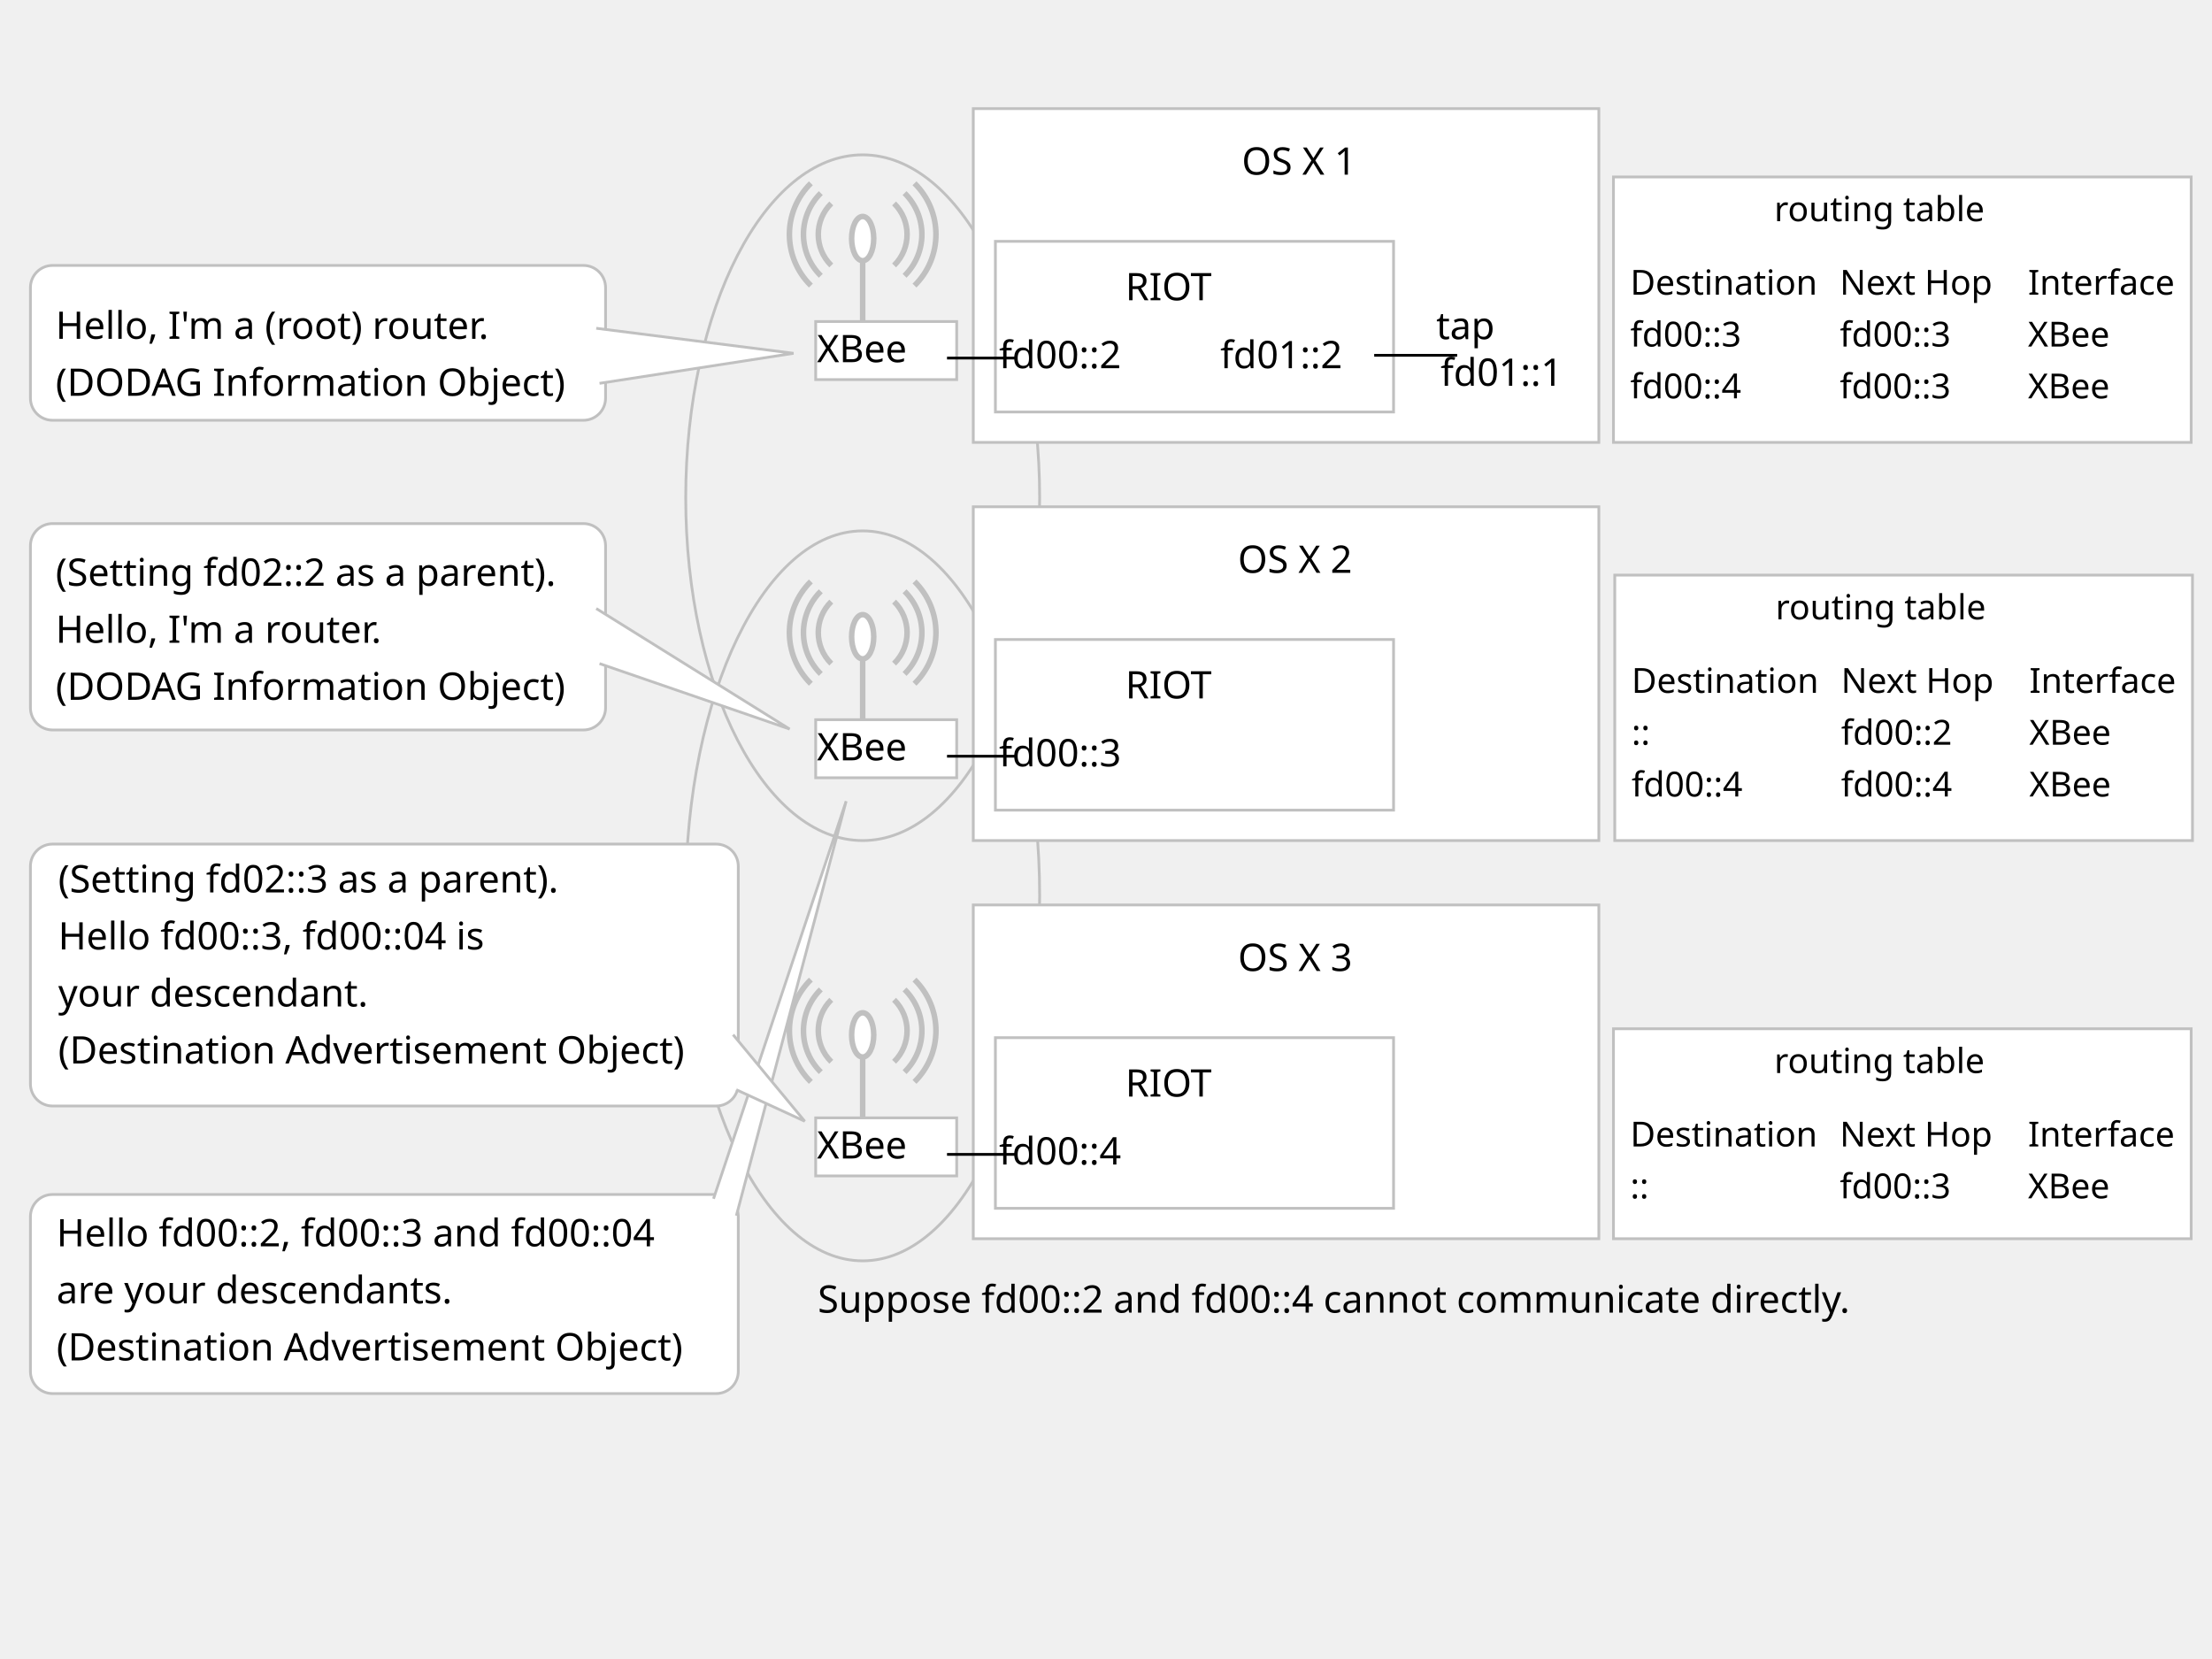
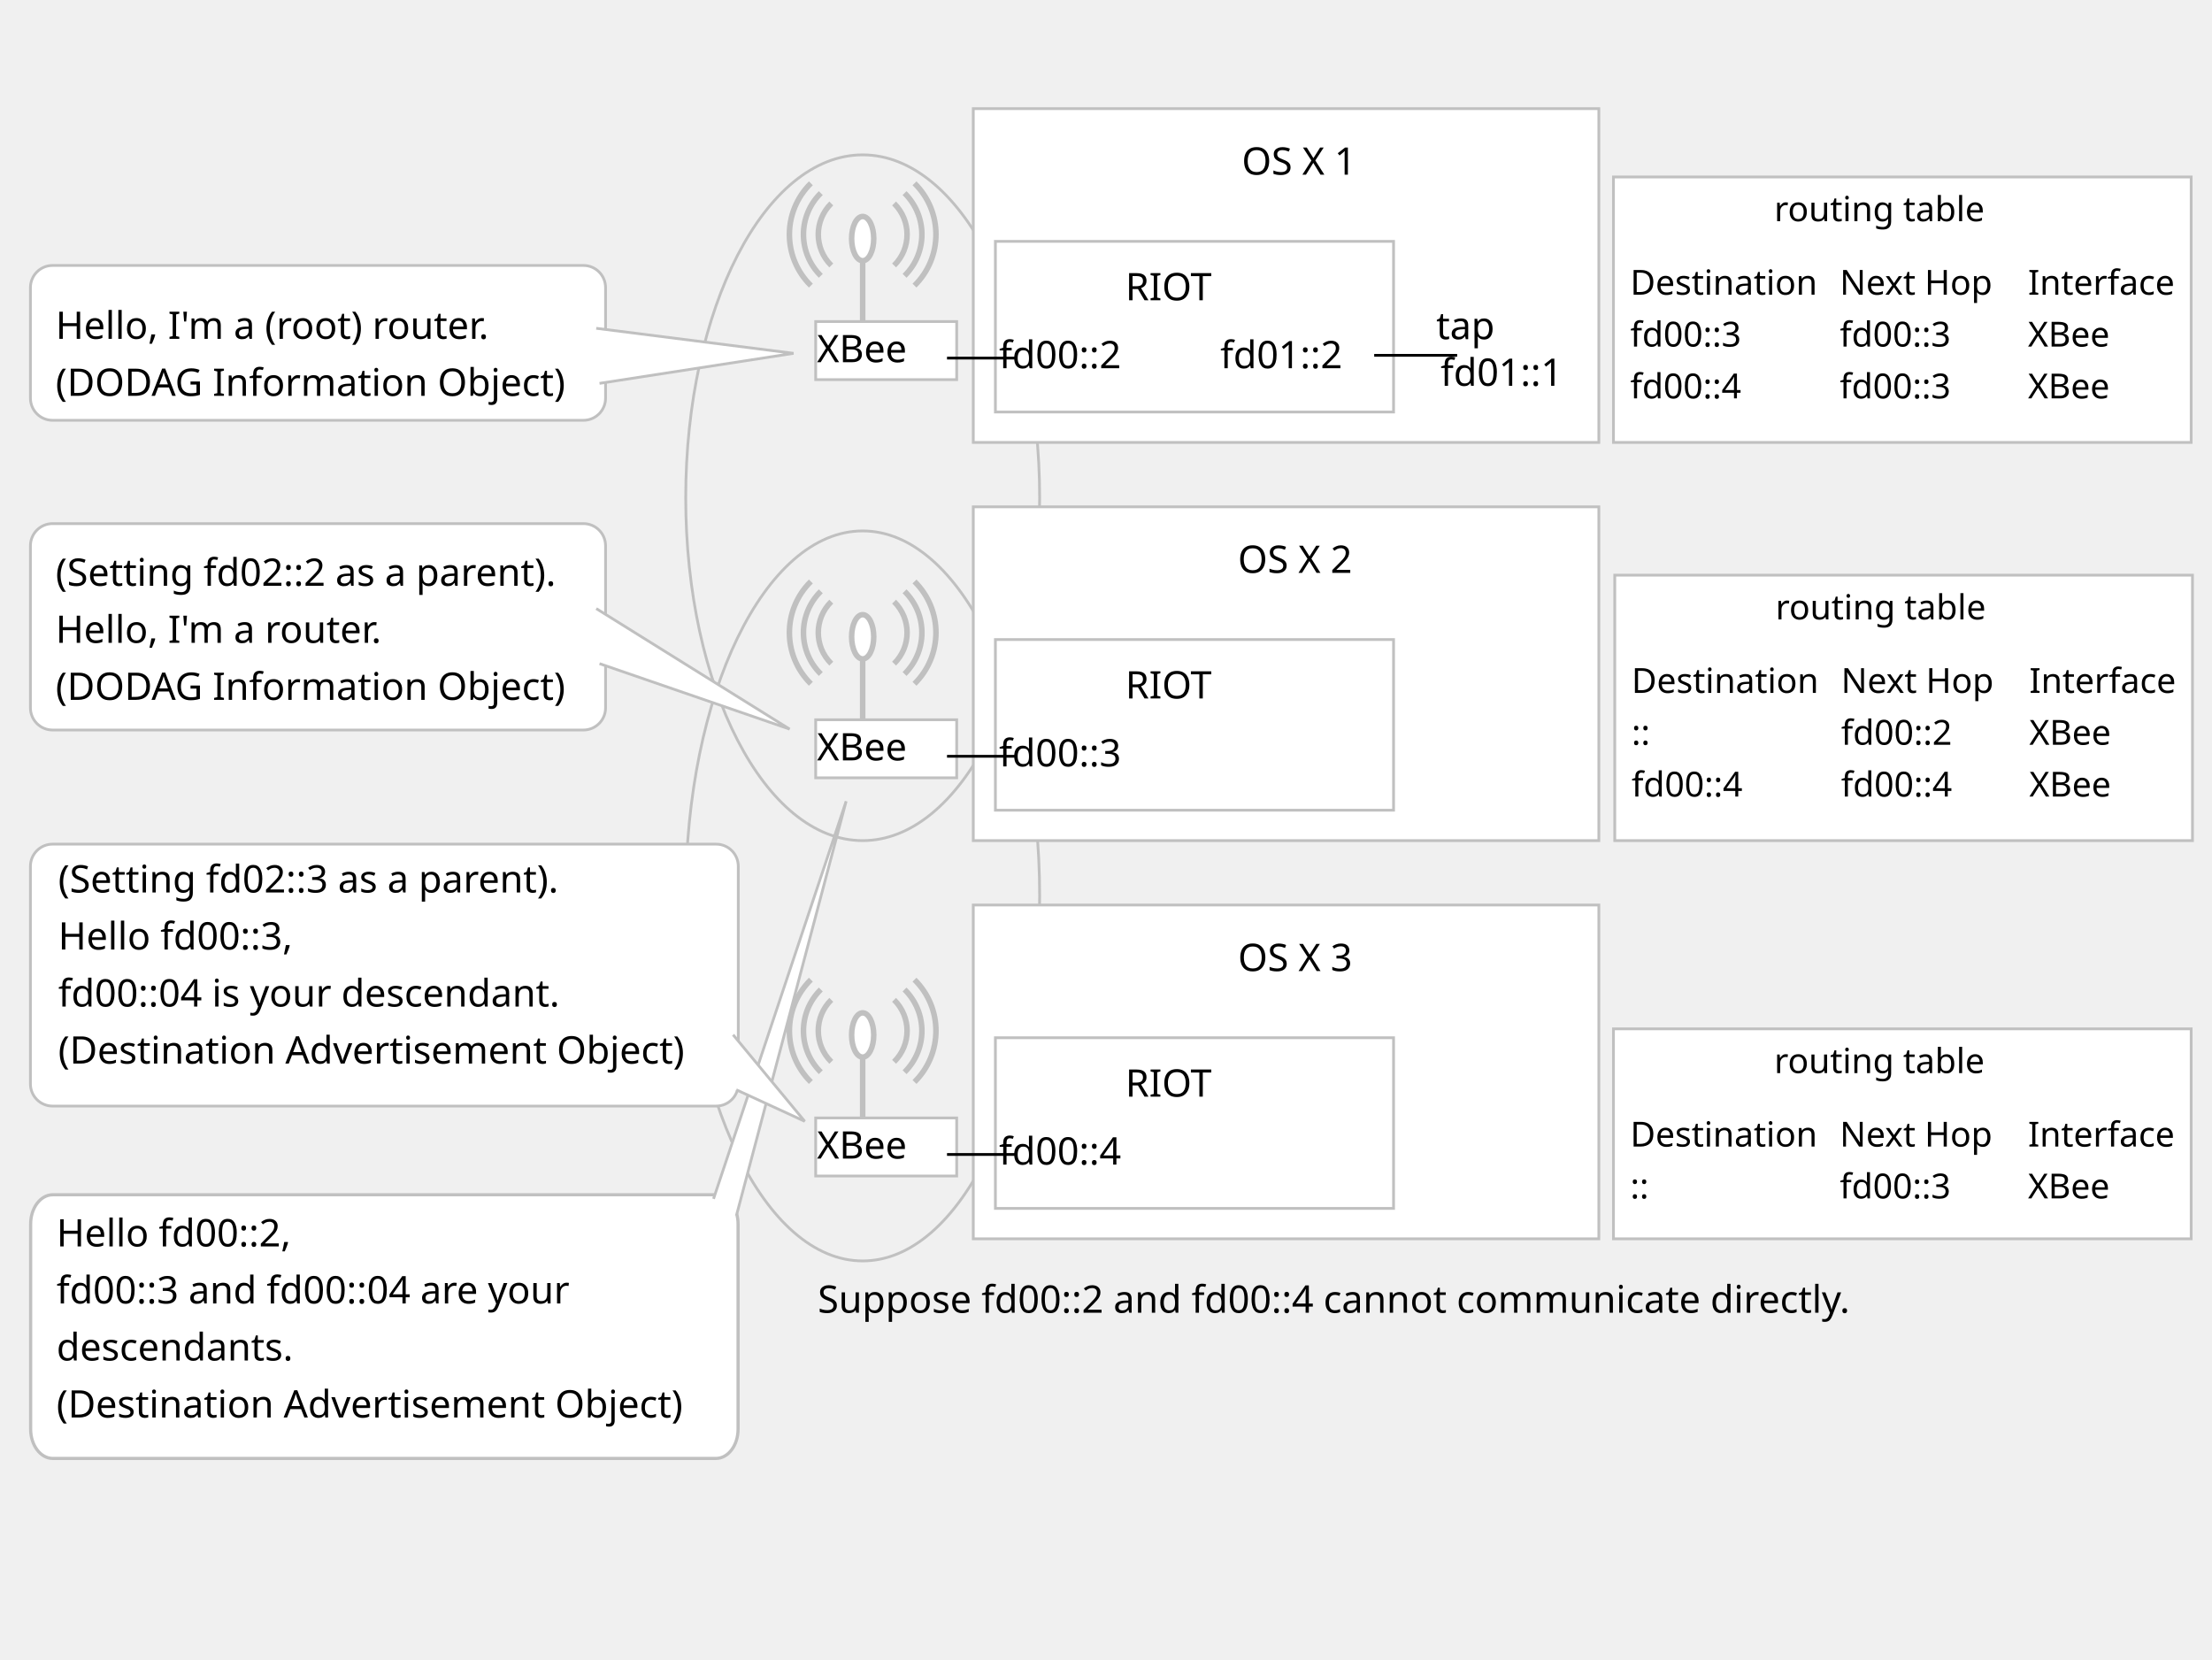
- <svg xmlns="http://www.w3.org/2000/svg" height="600" id="svg2" version="1.1" viewBox="0 0 800 600" width="800">
+ <svg xmlns="http://www.w3.org/2000/svg" height="640" id="svg2" version="1.1" viewBox="0 0 800 600" width="853.333">
  <defs id="defs4" />
  <g id="layer5" style="display:inline">
    <ellipse cx="312" cy="180" id="path4852" rx="64" ry="124" style="color:#000000;display:inline;overflow:visible;visibility:visible;opacity:1;fill:none;fill-opacity:1;fill-rule:nonzero;stroke:#c0c0c0;stroke-width:1;stroke-linecap:butt;stroke-linejoin:miter;stroke-miterlimit:4;stroke-dasharray:none;stroke-dashoffset:0;stroke-opacity:1;marker:none;enable-background:accumulate" />
    <ellipse cx="312" cy="324" id="ellipse4854" rx="64" ry="132" style="color:#000000;display:inline;overflow:visible;visibility:visible;opacity:1;fill:none;fill-opacity:1;fill-rule:nonzero;stroke:#c0c0c0;stroke-width:1;stroke-linecap:butt;stroke-linejoin:miter;stroke-miterlimit:4;stroke-dasharray:none;stroke-dashoffset:0;stroke-opacity:1;marker:none;enable-background:accumulate" />
-     <rect height="72" id="rect5088" rx="8" ry="8" style="color:#000000;display:inline;overflow:visible;visibility:visible;opacity:1;fill:#ffffff;fill-opacity:1;fill-rule:nonzero;stroke:#c0c0c0;stroke-width:1;stroke-linecap:butt;stroke-linejoin:miter;stroke-miterlimit:4;stroke-dasharray:none;stroke-dashoffset:0;stroke-opacity:1;marker:none;enable-background:accumulate" width="256" x="11.007" y="432" />
+     <rect height="95.35" id="rect5088" rx="7.995" ry="10.594" style="color:#000000;display:inline;overflow:visible;visibility:visible;opacity:1;fill:#ffffff;fill-opacity:1;fill-rule:nonzero;stroke:#c0c0c0;stroke-width:1.15;stroke-linecap:butt;stroke-linejoin:miter;stroke-miterlimit:4;stroke-dasharray:none;stroke-dashoffset:0;stroke-opacity:1;marker:none;enable-background:accumulate" width="255.85" x="11.083" y="432.075" />
    <rect height="94.724" id="rect5084" rx="8" ry="8" style="color:#000000;display:inline;overflow:visible;visibility:visible;opacity:1;fill:#ffffff;fill-opacity:1;fill-rule:nonzero;stroke:#c0c0c0;stroke-width:1;stroke-linecap:butt;stroke-linejoin:miter;stroke-miterlimit:4;stroke-dasharray:none;stroke-dashoffset:0;stroke-opacity:1;marker:none;enable-background:accumulate" width="256" x="11.007" y="305.276" />
    <rect height="74.639" id="rect5076" rx="8" ry="8" style="color:#000000;display:inline;overflow:visible;visibility:visible;opacity:1;fill:#ffffff;fill-opacity:1;fill-rule:nonzero;stroke:#c0c0c0;stroke-width:1;stroke-linecap:butt;stroke-linejoin:miter;stroke-miterlimit:4;stroke-dasharray:none;stroke-dashoffset:0;stroke-opacity:1;marker:none;enable-background:accumulate" width="208" x="11.007" y="189.361" />
    <path d="M 216.822,240 285.579,263.675 215.639,220.085" id="path5078" style="display:inline;fill:#ffffff;fill-opacity:1;fill-rule:evenodd;stroke:#c0c0c0;stroke-width:1px;stroke-linecap:butt;stroke-linejoin:miter;stroke-opacity:1" />
    <rect height="56" id="rect4397-8-8" rx="8" ry="8" style="color:#000000;display:inline;overflow:visible;visibility:visible;opacity:1;fill:#ffffff;fill-opacity:1;fill-rule:nonzero;stroke:#c0c0c0;stroke-width:1;stroke-linecap:butt;stroke-linejoin:miter;stroke-miterlimit:4;stroke-dasharray:none;stroke-dashoffset:0;stroke-opacity:1;marker:none;enable-background:accumulate" width="208" x="11.007" y="96" />
    <path d="M 216.822,138.639 286.993,127.778 215.639,118.724" id="path4409-3-5" style="display:inline;fill:#ffffff;fill-opacity:1;fill-rule:evenodd;stroke:#c0c0c0;stroke-width:1px;stroke-linecap:butt;stroke-linejoin:miter;stroke-opacity:1" />
    <rect height="120.713" id="rect4637-5" style="color:#000000;display:inline;overflow:visible;visibility:visible;opacity:1;fill:#ffffff;fill-opacity:1;fill-rule:nonzero;stroke:#c0c0c0;stroke-width:1;stroke-linecap:butt;stroke-linejoin:miter;stroke-miterlimit:4;stroke-dasharray:none;stroke-dashoffset:0;stroke-opacity:1;marker:none;enable-background:accumulate" width="226.243" x="352" y="39.287" />
    <rect height="28" id="rect4639-6" style="color:#000000;display:inline;overflow:visible;visibility:visible;opacity:1;fill:#c0c0c0;fill-opacity:1;fill-rule:nonzero;stroke:none;stroke-width:2;stroke-linecap:butt;stroke-linejoin:round;stroke-miterlimit:4;stroke-dasharray:none;stroke-dashoffset:0;stroke-opacity:1;marker:none;enable-background:accumulate" width="2" x="311" y="88.287" />
    <rect height="21" id="rect4641-2" style="color:#000000;display:inline;overflow:visible;visibility:visible;opacity:1;fill:#ffffff;fill-opacity:1;fill-rule:nonzero;stroke:#c0c0c0;stroke-width:1;stroke-linecap:butt;stroke-linejoin:miter;stroke-miterlimit:4;stroke-dasharray:none;stroke-dashoffset:0;stroke-opacity:1;marker:none;enable-background:accumulate" width="51" x="295" y="116.287" />
    <rect height="61.713" id="rect4643-1" style="color:#000000;display:inline;overflow:visible;visibility:visible;opacity:1;fill:#ffffff;fill-opacity:1;fill-rule:nonzero;stroke:#c0c0c0;stroke-width:1;stroke-linecap:butt;stroke-linejoin:miter;stroke-miterlimit:4;stroke-dasharray:none;stroke-dashoffset:0;stroke-opacity:1;marker:none;enable-background:accumulate" width="144" x="360" y="87.287" />
    <text id="text4645-4" xml:space="preserve" style="font-style:normal;font-variant:normal;font-weight:300;font-stretch:normal;font-size:13.75px;line-height:147%;font-family:'ヒラギノ角ゴ ProN';-inkscape-font-specification:'ヒラギノ角ゴ ProN, Light';text-align:center;letter-spacing:0px;word-spacing:0px;writing-mode:lr-tb;text-anchor:middle;display:inline;fill:#000000;fill-opacity:1;stroke:none;stroke-width:1px;stroke-linecap:butt;stroke-linejoin:miter;stroke-opacity:1" x="478.723" y="63.163">
      <tspan id="tspan4647-4" x="478.723" y="63.163">OS X 1</tspan>
    </text>
    <text id="text4649-9" xml:space="preserve" style="font-style:normal;font-variant:normal;font-weight:300;font-stretch:normal;font-size:13.75px;line-height:147%;font-family:'ヒラギノ角ゴ ProN';-inkscape-font-specification:'ヒラギノ角ゴ ProN, Light';text-align:center;letter-spacing:0px;word-spacing:0px;writing-mode:lr-tb;text-anchor:middle;display:inline;fill:#000000;fill-opacity:1;stroke:none;stroke-width:1px;stroke-linecap:butt;stroke-linejoin:miter;stroke-opacity:1" x="538.94" y="122.656">
      <tspan id="tspan4651-5" x="538.94" y="122.656">tap</tspan>
    </text>
    <text id="text4653-6" xml:space="preserve" style="font-style:normal;font-variant:normal;font-weight:300;font-stretch:normal;font-size:13.75px;line-height:147%;font-family:'ヒラギノ角ゴ ProN';-inkscape-font-specification:'ヒラギノ角ゴ ProN, Light';text-align:center;letter-spacing:0px;word-spacing:0px;writing-mode:lr-tb;text-anchor:middle;display:inline;fill:#000000;fill-opacity:1;stroke:none;stroke-width:1px;stroke-linecap:butt;stroke-linejoin:miter;stroke-opacity:1" x="320.664" y="130.978">
      <tspan id="tspan4655-4" x="320.664" y="130.978">XBee</tspan>
    </text>
    <text id="text4657-2" xml:space="preserve" style="font-style:normal;font-variant:normal;font-weight:300;font-stretch:normal;font-size:13.75px;line-height:147%;font-family:'ヒラギノ角ゴ ProN';-inkscape-font-specification:'ヒラギノ角ゴ ProN, Light';text-align:center;letter-spacing:0px;word-spacing:0px;writing-mode:lr-tb;text-anchor:middle;display:inline;fill:#000000;fill-opacity:1;stroke:none;stroke-width:1px;stroke-linecap:butt;stroke-linejoin:miter;stroke-opacity:1" x="431.556" y="108.594">
      <tspan id="tspan4659-4" x="431.556" y="108.594">RIOT</tspan>
    </text>
    <ellipse cx="312" cy="86.287" id="ellipse4661-4" rx="4" ry="8" style="color:#000000;display:inline;overflow:visible;visibility:visible;opacity:1;fill:#ffffff;fill-opacity:1;fill-rule:nonzero;stroke:#c0c0c0;stroke-width:2;stroke-linecap:butt;stroke-linejoin:round;stroke-miterlimit:4;stroke-dasharray:none;stroke-dashoffset:0;stroke-opacity:1;marker:none;enable-background:accumulate" />
    <g id="g4663-5" style="display:inline;stroke:#c0c0c0;stroke-opacity:1" transform="matrix(0.3346131,0,0,0.3303571,817.9351,-73.48986)">
      <path d="m -1478.059,445.166 c 18.745,18.745 18.745,49.137 0,67.882 m -67.882,0 c -18.745,-18.745 -18.745,-49.137 0,-67.882" id="path4665-4" style="color:#000000;display:inline;overflow:visible;visibility:visible;opacity:1;fill:none;fill-opacity:1;fill-rule:nonzero;stroke:#c0c0c0;stroke-width:6.015;stroke-linecap:butt;stroke-linejoin:round;stroke-miterlimit:4;stroke-dasharray:none;stroke-dashoffset:0;stroke-opacity:1;marker:none;enable-background:accumulate" />
      <path d="m -1466.745,433.853 c 24.994,24.994 24.994,65.516 0,90.51 m -90.51,0 c -24.994,-24.994 -24.994,-65.516 0,-90.51" id="path4667-6" style="color:#000000;display:inline;overflow:visible;visibility:visible;opacity:1;fill:none;fill-opacity:1;fill-rule:nonzero;stroke:#c0c0c0;stroke-width:6.015;stroke-linecap:butt;stroke-linejoin:round;stroke-miterlimit:4;stroke-dasharray:none;stroke-dashoffset:0;stroke-opacity:1;marker:none;enable-background:accumulate" />
      <path d="m -1456,423.107 c 30.928,30.928 30.928,81.072 0,112 m -112,0 c -30.928,-30.928 -30.928,-81.072 0,-112" id="path4669-5" style="color:#000000;display:inline;overflow:visible;visibility:visible;opacity:1;fill:none;fill-opacity:1;fill-rule:nonzero;stroke:#c0c0c0;stroke-width:6.015;stroke-linecap:butt;stroke-linejoin:round;stroke-miterlimit:4;stroke-dasharray:none;stroke-dashoffset:0;stroke-opacity:1;marker:none;enable-background:accumulate" />
    </g>
    <rect height="1" id="rect4671-4" style="color:#000000;display:inline;overflow:visible;visibility:visible;opacity:1;fill:#000000;fill-opacity:1;fill-rule:nonzero;stroke:none;stroke-width:1;stroke-linecap:butt;stroke-linejoin:round;stroke-miterlimit:4;stroke-dasharray:none;stroke-dashoffset:0;stroke-opacity:1;marker:none;enable-background:accumulate" width="25" x="342.5" y="129" />
    <rect height="1" id="rect4673-0" style="color:#000000;display:inline;overflow:visible;visibility:visible;opacity:1;fill:#000000;fill-opacity:1;fill-rule:nonzero;stroke:none;stroke-width:1;stroke-linecap:butt;stroke-linejoin:round;stroke-miterlimit:4;stroke-dasharray:none;stroke-dashoffset:0;stroke-opacity:1;marker:none;enable-background:accumulate" width="30" x="497" y="128" />
    <text id="text4675-2" xml:space="preserve" style="font-style:normal;font-variant:normal;font-weight:300;font-stretch:normal;font-size:13.75px;line-height:147%;font-family:'ヒラギノ角ゴ ProN';-inkscape-font-specification:'ヒラギノ角ゴ ProN, Light';text-align:center;letter-spacing:0px;word-spacing:0px;writing-mode:lr-tb;text-anchor:middle;display:inline;fill:#000000;fill-opacity:1;stroke:none;stroke-width:1px;stroke-linecap:butt;stroke-linejoin:miter;stroke-opacity:1" x="392.339" y="133.163">
      <tspan id="tspan4677-8" x="392.339" y="133.163">fd00::2</tspan>
    </text>
    <text id="text4679-1" xml:space="preserve" style="font-style:normal;font-variant:normal;font-weight:300;font-stretch:normal;font-size:13.75px;line-height:147%;font-family:'ヒラギノ角ゴ ProN';-inkscape-font-specification:'ヒラギノ角ゴ ProN, Light';text-align:center;letter-spacing:0px;word-spacing:0px;writing-mode:lr-tb;text-anchor:middle;display:inline;fill:#000000;fill-opacity:1;stroke:none;stroke-width:1px;stroke-linecap:butt;stroke-linejoin:miter;stroke-opacity:1" x="472.339" y="133.163">
      <tspan id="tspan4681-4" x="472.339" y="133.163">fd01::2</tspan>
    </text>
    <text id="text4683-7" xml:space="preserve" style="font-style:normal;font-variant:normal;font-weight:300;font-stretch:normal;font-size:13.75px;line-height:147%;font-family:'ヒラギノ角ゴ ProN';-inkscape-font-specification:'ヒラギノ角ゴ ProN, Light';text-align:center;letter-spacing:0px;word-spacing:0px;writing-mode:lr-tb;text-anchor:middle;display:inline;fill:#000000;fill-opacity:1;stroke:none;stroke-width:1px;stroke-linecap:butt;stroke-linejoin:miter;stroke-opacity:1" x="552.005" y="139.521">
      <tspan id="tspan4685-0" x="552.005" y="139.521">fd01::1</tspan>
    </text>
    <rect height="120.713" id="rect4740" style="color:#000000;display:inline;overflow:visible;visibility:visible;opacity:1;fill:#ffffff;fill-opacity:1;fill-rule:nonzero;stroke:#c0c0c0;stroke-width:1;stroke-linecap:butt;stroke-linejoin:miter;stroke-miterlimit:4;stroke-dasharray:none;stroke-dashoffset:0;stroke-opacity:1;marker:none;enable-background:accumulate" width="226.243" x="352" y="183.287" />
    <rect height="28" id="rect4742" style="color:#000000;display:inline;overflow:visible;visibility:visible;opacity:1;fill:#c0c0c0;fill-opacity:1;fill-rule:nonzero;stroke:none;stroke-width:2;stroke-linecap:butt;stroke-linejoin:round;stroke-miterlimit:4;stroke-dasharray:none;stroke-dashoffset:0;stroke-opacity:1;marker:none;enable-background:accumulate" width="2" x="311" y="232.287" />
    <rect height="21" id="rect4744" style="color:#000000;display:inline;overflow:visible;visibility:visible;opacity:1;fill:#ffffff;fill-opacity:1;fill-rule:nonzero;stroke:#c0c0c0;stroke-width:1;stroke-linecap:butt;stroke-linejoin:miter;stroke-miterlimit:4;stroke-dasharray:none;stroke-dashoffset:0;stroke-opacity:1;marker:none;enable-background:accumulate" width="51" x="295" y="260.287" />
    <rect height="61.713" id="rect4746" style="color:#000000;display:inline;overflow:visible;visibility:visible;opacity:1;fill:#ffffff;fill-opacity:1;fill-rule:nonzero;stroke:#c0c0c0;stroke-width:1;stroke-linecap:butt;stroke-linejoin:miter;stroke-miterlimit:4;stroke-dasharray:none;stroke-dashoffset:0;stroke-opacity:1;marker:none;enable-background:accumulate" width="144" x="360" y="231.287" />
    <text id="text4748" xml:space="preserve" style="font-style:normal;font-variant:normal;font-weight:300;font-stretch:normal;font-size:13.75px;line-height:147%;font-family:'ヒラギノ角ゴ ProN';-inkscape-font-specification:'ヒラギノ角ゴ ProN, Light';text-align:center;letter-spacing:0px;word-spacing:0px;writing-mode:lr-tb;text-anchor:middle;display:inline;fill:#000000;fill-opacity:1;stroke:none;stroke-width:1px;stroke-linecap:butt;stroke-linejoin:miter;stroke-opacity:1" x="477.307" y="207.163">
      <tspan id="tspan4750" x="477.307" y="207.163">OS X 2</tspan>
    </text>
    <text id="text4756" xml:space="preserve" style="font-style:normal;font-variant:normal;font-weight:300;font-stretch:normal;font-size:13.75px;line-height:147%;font-family:'ヒラギノ角ゴ ProN';-inkscape-font-specification:'ヒラギノ角ゴ ProN, Light';text-align:center;letter-spacing:0px;word-spacing:0px;writing-mode:lr-tb;text-anchor:middle;display:inline;fill:#000000;fill-opacity:1;stroke:none;stroke-width:1px;stroke-linecap:butt;stroke-linejoin:miter;stroke-opacity:1" x="320.664" y="274.978">
      <tspan id="tspan4758" x="320.664" y="274.978">XBee</tspan>
    </text>
    <text id="text4760" xml:space="preserve" style="font-style:normal;font-variant:normal;font-weight:300;font-stretch:normal;font-size:13.75px;line-height:147%;font-family:'ヒラギノ角ゴ ProN';-inkscape-font-specification:'ヒラギノ角ゴ ProN, Light';text-align:center;letter-spacing:0px;word-spacing:0px;writing-mode:lr-tb;text-anchor:middle;display:inline;fill:#000000;fill-opacity:1;stroke:none;stroke-width:1px;stroke-linecap:butt;stroke-linejoin:miter;stroke-opacity:1" x="431.556" y="252.594">
      <tspan id="tspan4762" x="431.556" y="252.594">RIOT</tspan>
    </text>
    <ellipse cx="312" cy="230.287" id="ellipse4764" rx="4" ry="8" style="color:#000000;display:inline;overflow:visible;visibility:visible;opacity:1;fill:#ffffff;fill-opacity:1;fill-rule:nonzero;stroke:#c0c0c0;stroke-width:2;stroke-linecap:butt;stroke-linejoin:round;stroke-miterlimit:4;stroke-dasharray:none;stroke-dashoffset:0;stroke-opacity:1;marker:none;enable-background:accumulate" />
    <g id="g4766" style="display:inline;stroke:#c0c0c0;stroke-opacity:1" transform="matrix(0.3346131,0,0,0.3303571,817.9351,70.51014)">
      <path d="m -1478.059,445.166 c 18.745,18.745 18.745,49.137 0,67.882 m -67.882,0 c -18.745,-18.745 -18.745,-49.137 0,-67.882" id="path4768" style="color:#000000;display:inline;overflow:visible;visibility:visible;opacity:1;fill:none;fill-opacity:1;fill-rule:nonzero;stroke:#c0c0c0;stroke-width:6.015;stroke-linecap:butt;stroke-linejoin:round;stroke-miterlimit:4;stroke-dasharray:none;stroke-dashoffset:0;stroke-opacity:1;marker:none;enable-background:accumulate" />
      <path d="m -1466.745,433.853 c 24.994,24.994 24.994,65.516 0,90.51 m -90.51,0 c -24.994,-24.994 -24.994,-65.516 0,-90.51" id="path4770" style="color:#000000;display:inline;overflow:visible;visibility:visible;opacity:1;fill:none;fill-opacity:1;fill-rule:nonzero;stroke:#c0c0c0;stroke-width:6.015;stroke-linecap:butt;stroke-linejoin:round;stroke-miterlimit:4;stroke-dasharray:none;stroke-dashoffset:0;stroke-opacity:1;marker:none;enable-background:accumulate" />
      <path d="m -1456,423.107 c 30.928,30.928 30.928,81.072 0,112 m -112,0 c -30.928,-30.928 -30.928,-81.072 0,-112" id="path4772" style="color:#000000;display:inline;overflow:visible;visibility:visible;opacity:1;fill:none;fill-opacity:1;fill-rule:nonzero;stroke:#c0c0c0;stroke-width:6.015;stroke-linecap:butt;stroke-linejoin:round;stroke-miterlimit:4;stroke-dasharray:none;stroke-dashoffset:0;stroke-opacity:1;marker:none;enable-background:accumulate" />
    </g>
    <rect height="1" id="rect4774" style="color:#000000;display:inline;overflow:visible;visibility:visible;opacity:1;fill:#000000;fill-opacity:1;fill-rule:nonzero;stroke:none;stroke-width:1;stroke-linecap:butt;stroke-linejoin:round;stroke-miterlimit:4;stroke-dasharray:none;stroke-dashoffset:0;stroke-opacity:1;marker:none;enable-background:accumulate" width="25" x="342.5" y="273" />
    <text id="text4778" xml:space="preserve" style="font-style:normal;font-variant:normal;font-weight:300;font-stretch:normal;font-size:13.75px;line-height:147%;font-family:'ヒラギノ角ゴ ProN';-inkscape-font-specification:'ヒラギノ角ゴ ProN, Light';text-align:center;letter-spacing:0px;word-spacing:0px;writing-mode:lr-tb;text-anchor:middle;display:inline;fill:#000000;fill-opacity:1;stroke:none;stroke-width:1px;stroke-linecap:butt;stroke-linejoin:miter;stroke-opacity:1" x="392.339" y="277.163">
      <tspan id="tspan4780" x="392.339" y="277.163">fd00::3</tspan>
    </text>
    <rect height="120.713" id="rect4796" style="color:#000000;display:inline;overflow:visible;visibility:visible;opacity:1;fill:#ffffff;fill-opacity:1;fill-rule:nonzero;stroke:#c0c0c0;stroke-width:1;stroke-linecap:butt;stroke-linejoin:miter;stroke-miterlimit:4;stroke-dasharray:none;stroke-dashoffset:0;stroke-opacity:1;marker:none;enable-background:accumulate" width="226.243" x="352" y="327.287" />
    <rect height="28" id="rect4798" style="color:#000000;display:inline;overflow:visible;visibility:visible;opacity:1;fill:#c0c0c0;fill-opacity:1;fill-rule:nonzero;stroke:none;stroke-width:2;stroke-linecap:butt;stroke-linejoin:round;stroke-miterlimit:4;stroke-dasharray:none;stroke-dashoffset:0;stroke-opacity:1;marker:none;enable-background:accumulate" width="2" x="311" y="376.287" />
    <rect height="21" id="rect4800" style="color:#000000;display:inline;overflow:visible;visibility:visible;opacity:1;fill:#ffffff;fill-opacity:1;fill-rule:nonzero;stroke:#c0c0c0;stroke-width:1;stroke-linecap:butt;stroke-linejoin:miter;stroke-miterlimit:4;stroke-dasharray:none;stroke-dashoffset:0;stroke-opacity:1;marker:none;enable-background:accumulate" width="51" x="295" y="404.287" />
    <rect height="61.713" id="rect4802" style="color:#000000;display:inline;overflow:visible;visibility:visible;opacity:1;fill:#ffffff;fill-opacity:1;fill-rule:nonzero;stroke:#c0c0c0;stroke-width:1;stroke-linecap:butt;stroke-linejoin:miter;stroke-miterlimit:4;stroke-dasharray:none;stroke-dashoffset:0;stroke-opacity:1;marker:none;enable-background:accumulate" width="144" x="360" y="375.287" />
    <text id="text4804" xml:space="preserve" style="font-style:normal;font-variant:normal;font-weight:300;font-stretch:normal;font-size:13.75px;line-height:147%;font-family:'ヒラギノ角ゴ ProN';-inkscape-font-specification:'ヒラギノ角ゴ ProN, Light';text-align:center;letter-spacing:0px;word-spacing:0px;writing-mode:lr-tb;text-anchor:middle;display:inline;fill:#000000;fill-opacity:1;stroke:none;stroke-width:1px;stroke-linecap:butt;stroke-linejoin:miter;stroke-opacity:1" x="477.341" y="351.163">
      <tspan id="tspan4806" x="477.341" y="351.163">OS X 3</tspan>
    </text>
    <text id="text4812" xml:space="preserve" style="font-style:normal;font-variant:normal;font-weight:300;font-stretch:normal;font-size:13.75px;line-height:147%;font-family:'ヒラギノ角ゴ ProN';-inkscape-font-specification:'ヒラギノ角ゴ ProN, Light';text-align:center;letter-spacing:0px;word-spacing:0px;writing-mode:lr-tb;text-anchor:middle;display:inline;fill:#000000;fill-opacity:1;stroke:none;stroke-width:1px;stroke-linecap:butt;stroke-linejoin:miter;stroke-opacity:1" x="320.664" y="418.978">
      <tspan id="tspan4814" x="320.664" y="418.978">XBee</tspan>
    </text>
    <text id="text4816" xml:space="preserve" style="font-style:normal;font-variant:normal;font-weight:300;font-stretch:normal;font-size:13.75px;line-height:147%;font-family:'ヒラギノ角ゴ ProN';-inkscape-font-specification:'ヒラギノ角ゴ ProN, Light';text-align:center;letter-spacing:0px;word-spacing:0px;writing-mode:lr-tb;text-anchor:middle;display:inline;fill:#000000;fill-opacity:1;stroke:none;stroke-width:1px;stroke-linecap:butt;stroke-linejoin:miter;stroke-opacity:1" x="431.556" y="396.594">
      <tspan id="tspan4818" x="431.556" y="396.594">RIOT</tspan>
    </text>
    <ellipse cx="312" cy="374.287" id="ellipse4820" rx="4" ry="8" style="color:#000000;display:inline;overflow:visible;visibility:visible;opacity:1;fill:#ffffff;fill-opacity:1;fill-rule:nonzero;stroke:#c0c0c0;stroke-width:2;stroke-linecap:butt;stroke-linejoin:round;stroke-miterlimit:4;stroke-dasharray:none;stroke-dashoffset:0;stroke-opacity:1;marker:none;enable-background:accumulate" />
    <g id="g4822" style="display:inline;stroke:#c0c0c0;stroke-opacity:1" transform="matrix(0.3346131,0,0,0.3303571,817.9351,214.5101)">
      <path d="m -1478.059,445.166 c 18.745,18.745 18.745,49.137 0,67.882 m -67.882,0 c -18.745,-18.745 -18.745,-49.137 0,-67.882" id="path4824" style="color:#000000;display:inline;overflow:visible;visibility:visible;opacity:1;fill:none;fill-opacity:1;fill-rule:nonzero;stroke:#c0c0c0;stroke-width:6.015;stroke-linecap:butt;stroke-linejoin:round;stroke-miterlimit:4;stroke-dasharray:none;stroke-dashoffset:0;stroke-opacity:1;marker:none;enable-background:accumulate" />
      <path d="m -1466.745,433.853 c 24.994,24.994 24.994,65.516 0,90.51 m -90.51,0 c -24.994,-24.994 -24.994,-65.516 0,-90.51" id="path4826" style="color:#000000;display:inline;overflow:visible;visibility:visible;opacity:1;fill:none;fill-opacity:1;fill-rule:nonzero;stroke:#c0c0c0;stroke-width:6.015;stroke-linecap:butt;stroke-linejoin:round;stroke-miterlimit:4;stroke-dasharray:none;stroke-dashoffset:0;stroke-opacity:1;marker:none;enable-background:accumulate" />
      <path d="m -1456,423.107 c 30.928,30.928 30.928,81.072 0,112 m -112,0 c -30.928,-30.928 -30.928,-81.072 0,-112" id="path4828" style="color:#000000;display:inline;overflow:visible;visibility:visible;opacity:1;fill:none;fill-opacity:1;fill-rule:nonzero;stroke:#c0c0c0;stroke-width:6.015;stroke-linecap:butt;stroke-linejoin:round;stroke-miterlimit:4;stroke-dasharray:none;stroke-dashoffset:0;stroke-opacity:1;marker:none;enable-background:accumulate" />
    </g>
    <path d="M 266.312,439.672 306.016,289.755 258.058,433.545" id="path5090" style="display:inline;fill:#ffffff;fill-opacity:1;fill-rule:evenodd;stroke:#c0c0c0;stroke-width:1px;stroke-linecap:butt;stroke-linejoin:miter;stroke-opacity:1" />
    <rect height="1" id="rect4830" style="color:#000000;display:inline;overflow:visible;visibility:visible;opacity:1;fill:#000000;fill-opacity:1;fill-rule:nonzero;stroke:none;stroke-width:1;stroke-linecap:butt;stroke-linejoin:round;stroke-miterlimit:4;stroke-dasharray:none;stroke-dashoffset:0;stroke-opacity:1;marker:none;enable-background:accumulate" width="25" x="342.5" y="417" />
    <text id="text4834" xml:space="preserve" style="font-style:normal;font-variant:normal;font-weight:300;font-stretch:normal;font-size:13.75px;line-height:147%;font-family:'ヒラギノ角ゴ ProN';-inkscape-font-specification:'ヒラギノ角ゴ ProN, Light';text-align:center;letter-spacing:0px;word-spacing:0px;writing-mode:lr-tb;text-anchor:middle;display:inline;fill:#000000;fill-opacity:1;stroke:none;stroke-width:1px;stroke-linecap:butt;stroke-linejoin:miter;stroke-opacity:1" x="392.339" y="421.163">
      <tspan id="tspan4836" x="392.339" y="421.163">fd00::4</tspan>
    </text>
    <text id="text5026" xml:space="preserve" style="font-style:normal;font-variant:normal;font-weight:300;font-stretch:normal;font-size:13.75px;line-height:150%;font-family:'ヒラギノ角ゴ ProN';-inkscape-font-specification:'ヒラギノ角ゴ ProN, Light';text-align:start;letter-spacing:0px;word-spacing:0px;writing-mode:lr-tb;text-anchor:start;fill:#000000;fill-opacity:1;stroke:none;stroke-width:1px;stroke-linecap:butt;stroke-linejoin:miter;stroke-opacity:1" x="20.138" y="122.532">
      <tspan id="tspan5028" x="20.138" y="122.532">Hello, I'm a (root) router.</tspan>
      <tspan id="tspan5050" x="20.138" y="143.157">(DODAG Information Object)</tspan>
    </text>
    <text id="text5030" xml:space="preserve" style="font-style:normal;font-variant:normal;font-weight:300;font-stretch:normal;font-size:13.75px;line-height:150%;font-family:'ヒラギノ角ゴ ProN';-inkscape-font-specification:'ヒラギノ角ゴ ProN, Light';text-align:start;letter-spacing:0px;word-spacing:0px;writing-mode:lr-tb;text-anchor:start;fill:#000000;fill-opacity:1;stroke:none;stroke-width:1px;stroke-linecap:butt;stroke-linejoin:miter;stroke-opacity:1" x="20.138" y="211.849">
      <tspan id="tspan5032" x="20.138" y="211.849">(Setting fd02::2 as a parent).</tspan>
      <tspan id="tspan5034" x="20.138" y="232.474">Hello, I'm a router.</tspan>
      <tspan id="tspan5052" x="20.138" y="253.099">(DODAG Information Object)</tspan>
    </text>
    <text id="text5036" xml:space="preserve" style="font-style:normal;font-variant:normal;font-weight:300;font-stretch:normal;font-size:13.75px;line-height:150%;font-family:'ヒラギノ角ゴ ProN';-inkscape-font-specification:'ヒラギノ角ゴ ProN, Light';text-align:start;letter-spacing:0px;word-spacing:0px;writing-mode:lr-tb;text-anchor:start;fill:#000000;fill-opacity:1;stroke:none;stroke-width:1px;stroke-linecap:butt;stroke-linejoin:miter;stroke-opacity:1" x="21.059" y="322.752">
      <tspan id="tspan5038" x="21.059" y="322.752">(Setting fd02::3 as a parent).</tspan>
-       <tspan id="tspan5040" x="21.059" y="343.377">Hello fd00::3, fd00::04 is </tspan>
-       <tspan id="tspan5048" x="21.059" y="364.002">your descendant.</tspan>
+       <tspan id="tspan5040" x="21.059" y="343.377">Hello fd00::3, </tspan>
+       <tspan id="tspan5048" x="21.059" y="364.002">fd00::04 is your descendant.</tspan>
      <tspan id="tspan5054" x="21.059" y="384.627">(Destination Advertisement Object)</tspan>
    </text>
    <text id="text5042" xml:space="preserve" style="font-style:normal;font-variant:normal;font-weight:300;font-stretch:normal;font-size:13.75px;line-height:150%;font-family:'ヒラギノ角ゴ ProN';-inkscape-font-specification:'ヒラギノ角ゴ ProN, Light';text-align:start;letter-spacing:0px;word-spacing:0px;writing-mode:lr-tb;text-anchor:start;fill:#000000;fill-opacity:1;stroke:none;stroke-width:1px;stroke-linecap:butt;stroke-linejoin:miter;stroke-opacity:1" x="20.454" y="450.752">
-       <tspan id="tspan5046" x="20.454" y="450.752">Hello fd00::2, fd00::3 and fd00::04</tspan>
-       <tspan id="tspan5082" x="20.454" y="471.377">are your descendants.</tspan>
-       <tspan id="tspan5056" x="20.454" y="492.002">(Destination Advertisement Object)</tspan>
+       <tspan id="tspan5046" x="20.454" y="450.752">Hello fd00::2, </tspan>
+       <tspan id="tspan5082" x="20.454" y="471.377">fd00::3 and fd00::04 are your</tspan>
+       <tspan x="20.454" y="492.002" id="tspan5435">descendants.</tspan>
+       <tspan id="tspan5056" x="20.454" y="512.628">(Destination Advertisement Object)</tspan>
    </text>
    <path d="m 266.312,394.121 24.724,11.383 -25.907,-31.298" id="path5086" style="display:inline;fill:#ffffff;fill-opacity:1;fill-rule:evenodd;stroke:#c0c0c0;stroke-width:1px;stroke-linecap:butt;stroke-linejoin:miter;stroke-opacity:1" />
    <text id="text5092" xml:space="preserve" style="font-style:normal;font-variant:normal;font-weight:300;font-stretch:normal;font-size:13.75px;line-height:150%;font-family:'ヒラギノ角ゴ ProN';-inkscape-font-specification:'ヒラギノ角ゴ ProN, Light';text-align:start;letter-spacing:0px;word-spacing:0px;writing-mode:lr-tb;text-anchor:start;fill:#000000;fill-opacity:1;stroke:none;stroke-width:1px;stroke-linecap:butt;stroke-linejoin:miter;stroke-opacity:1" x="295.759" y="474.739">
      <tspan id="tspan5094" x="295.759" y="474.739">Suppose fd00::2 and fd00::4 cannot communicate directly.</tspan>
    </text>
    <rect height="96" id="rect5376-5" style="color:#000000;display:inline;overflow:visible;visibility:visible;opacity:1;fill:#ffffff;fill-opacity:1;fill-rule:nonzero;stroke:#c0c0c0;stroke-width:1;stroke-linecap:butt;stroke-linejoin:miter;stroke-miterlimit:4;stroke-dasharray:none;stroke-dashoffset:0;stroke-opacity:1;marker:none;enable-background:accumulate" width="208.942" x="583.529" y="64" />
    <text id="text5378-4" xml:space="preserve" style="font-style:normal;font-variant:normal;font-weight:300;font-stretch:normal;font-size:12.5px;line-height:150%;font-family:'ヒラギノ角ゴ ProN';-inkscape-font-specification:'ヒラギノ角ゴ ProN, Light';text-align:center;letter-spacing:0px;word-spacing:0px;writing-mode:lr-tb;text-anchor:middle;fill:#000000;fill-opacity:1;stroke:none;stroke-width:1px;stroke-linecap:butt;stroke-linejoin:miter;stroke-opacity:1" x="687.837" y="80">
      <tspan id="tspan5380-7" x="687.837" y="80">routing table</tspan>
    </text>
    <text id="text5382-2" xml:space="preserve" style="font-style:normal;font-variant:normal;font-weight:300;font-stretch:normal;font-size:12.5px;line-height:150%;font-family:'ヒラギノ角ゴ ProN';-inkscape-font-specification:'ヒラギノ角ゴ ProN, Light';text-align:start;letter-spacing:0px;word-spacing:0px;writing-mode:lr-tb;text-anchor:start;fill:#000000;fill-opacity:1;stroke:none;stroke-width:1px;stroke-linecap:butt;stroke-linejoin:miter;stroke-opacity:1" x="589.602" y="106.574">
      <tspan id="tspan5384-0" x="589.602" y="106.574">Destination</tspan>
      <tspan id="tspan5386-4" x="589.602" y="125.324">fd00::3</tspan>
      <tspan id="tspan5388-0" x="589.602" y="144.074">fd00::4</tspan>
    </text>
    <text id="text5390-2" xml:space="preserve" style="font-style:normal;font-variant:normal;font-weight:300;font-stretch:normal;font-size:12.5px;line-height:150%;font-family:'ヒラギノ角ゴ ProN';-inkscape-font-specification:'ヒラギノ角ゴ ProN, Light';text-align:start;letter-spacing:0px;word-spacing:0px;writing-mode:lr-tb;text-anchor:start;fill:#000000;fill-opacity:1;stroke:none;stroke-width:1px;stroke-linecap:butt;stroke-linejoin:miter;stroke-opacity:1" x="665.376" y="106.574">
      <tspan id="tspan5392-2" x="665.376" y="106.574">Next Hop</tspan>
      <tspan id="tspan5394-9" x="665.376" y="125.324">fd00::3</tspan>
      <tspan id="tspan5396-8" x="665.376" y="144.074">fd00::3</tspan>
    </text>
    <text id="text5398-7" xml:space="preserve" style="font-style:normal;font-variant:normal;font-weight:300;font-stretch:normal;font-size:12.5px;line-height:150%;font-family:'ヒラギノ角ゴ ProN';-inkscape-font-specification:'ヒラギノ角ゴ ProN, Light';text-align:start;letter-spacing:0px;word-spacing:0px;writing-mode:lr-tb;text-anchor:start;fill:#000000;fill-opacity:1;stroke:none;stroke-width:1px;stroke-linecap:butt;stroke-linejoin:miter;stroke-opacity:1" x="733.451" y="106.574">
      <tspan id="tspan5400-4" x="733.451" y="106.574">Interface</tspan>
      <tspan id="tspan5402-9" x="733.451" y="125.324">XBee</tspan>
      <tspan id="tspan5404-7" x="733.451" y="144.074">XBee</tspan>
    </text>
    <rect height="96" id="rect5406-6" style="color:#000000;display:inline;overflow:visible;visibility:visible;opacity:1;fill:#ffffff;fill-opacity:1;fill-rule:nonzero;stroke:#c0c0c0;stroke-width:1;stroke-linecap:butt;stroke-linejoin:miter;stroke-miterlimit:4;stroke-dasharray:none;stroke-dashoffset:0;stroke-opacity:1;marker:none;enable-background:accumulate" width="208.942" x="584" y="208" />
    <text id="text5408-8" xml:space="preserve" style="font-style:normal;font-variant:normal;font-weight:300;font-stretch:normal;font-size:12.5px;line-height:150%;font-family:'ヒラギノ角ゴ ProN';-inkscape-font-specification:'ヒラギノ角ゴ ProN, Light';text-align:center;letter-spacing:0px;word-spacing:0px;writing-mode:lr-tb;text-anchor:middle;fill:#000000;fill-opacity:1;stroke:none;stroke-width:1px;stroke-linecap:butt;stroke-linejoin:miter;stroke-opacity:1" x="688.308" y="224">
      <tspan id="tspan5410-6" x="688.308" y="224">routing table</tspan>
    </text>
    <text id="text5412-1" xml:space="preserve" style="font-style:normal;font-variant:normal;font-weight:300;font-stretch:normal;font-size:12.5px;line-height:150%;font-family:'ヒラギノ角ゴ ProN';-inkscape-font-specification:'ヒラギノ角ゴ ProN, Light';text-align:start;letter-spacing:0px;word-spacing:0px;writing-mode:lr-tb;text-anchor:start;fill:#000000;fill-opacity:1;stroke:none;stroke-width:1px;stroke-linecap:butt;stroke-linejoin:miter;stroke-opacity:1" x="590.073" y="250.574">
      <tspan id="tspan5414-5" x="590.073" y="250.574">Destination</tspan>
      <tspan id="tspan5416-4" x="590.073" y="269.324">::</tspan>
      <tspan id="tspan5418-2" x="590.073" y="288.074">fd00::4</tspan>
    </text>
    <text id="text5420-6" xml:space="preserve" style="font-style:normal;font-variant:normal;font-weight:300;font-stretch:normal;font-size:12.5px;line-height:150%;font-family:'ヒラギノ角ゴ ProN';-inkscape-font-specification:'ヒラギノ角ゴ ProN, Light';text-align:start;letter-spacing:0px;word-spacing:0px;writing-mode:lr-tb;text-anchor:start;fill:#000000;fill-opacity:1;stroke:none;stroke-width:1px;stroke-linecap:butt;stroke-linejoin:miter;stroke-opacity:1" x="665.847" y="250.574">
      <tspan id="tspan5422-0" x="665.847" y="250.574">Next Hop</tspan>
      <tspan id="tspan5424-0" x="665.847" y="269.324">fd00::2</tspan>
      <tspan id="tspan5426-0" x="665.847" y="288.074">fd00::4</tspan>
    </text>
    <text id="text5428-4" xml:space="preserve" style="font-style:normal;font-variant:normal;font-weight:300;font-stretch:normal;font-size:12.5px;line-height:150%;font-family:'ヒラギノ角ゴ ProN';-inkscape-font-specification:'ヒラギノ角ゴ ProN, Light';text-align:start;letter-spacing:0px;word-spacing:0px;writing-mode:lr-tb;text-anchor:start;fill:#000000;fill-opacity:1;stroke:none;stroke-width:1px;stroke-linecap:butt;stroke-linejoin:miter;stroke-opacity:1" x="733.921" y="250.574">
      <tspan id="tspan5430-8" x="733.921" y="250.574">Interface</tspan>
      <tspan id="tspan5432-9" x="733.921" y="269.324">XBee</tspan>
      <tspan id="tspan5434-6" x="733.921" y="288.074">XBee</tspan>
    </text>
    <rect height="75.934" id="rect5436-7" style="color:#000000;display:inline;overflow:visible;visibility:visible;opacity:1;fill:#ffffff;fill-opacity:1;fill-rule:nonzero;stroke:#c0c0c0;stroke-width:1;stroke-linecap:butt;stroke-linejoin:miter;stroke-miterlimit:4;stroke-dasharray:none;stroke-dashoffset:0;stroke-opacity:1;marker:none;enable-background:accumulate" width="208.942" x="583.529" y="372.066" />
    <text id="text5438-3" xml:space="preserve" style="font-style:normal;font-variant:normal;font-weight:300;font-stretch:normal;font-size:12.5px;line-height:150%;font-family:'ヒラギノ角ゴ ProN';-inkscape-font-specification:'ヒラギノ角ゴ ProN, Light';text-align:center;letter-spacing:0px;word-spacing:0px;writing-mode:lr-tb;text-anchor:middle;fill:#000000;fill-opacity:1;stroke:none;stroke-width:1px;stroke-linecap:butt;stroke-linejoin:miter;stroke-opacity:1" x="687.837" y="388.066">
      <tspan id="tspan5440-5" x="687.837" y="388.066">routing table</tspan>
    </text>
    <text id="text5442-8" xml:space="preserve" style="font-style:normal;font-variant:normal;font-weight:300;font-stretch:normal;font-size:12.5px;line-height:150%;font-family:'ヒラギノ角ゴ ProN';-inkscape-font-specification:'ヒラギノ角ゴ ProN, Light';text-align:start;letter-spacing:0px;word-spacing:0px;writing-mode:lr-tb;text-anchor:start;fill:#000000;fill-opacity:1;stroke:none;stroke-width:1px;stroke-linecap:butt;stroke-linejoin:miter;stroke-opacity:1" x="589.602" y="414.64">
      <tspan id="tspan5444-1" x="589.602" y="414.64">Destination</tspan>
      <tspan id="tspan5448-7" x="589.602" y="433.39">::</tspan>
    </text>
    <text id="text5450-6" xml:space="preserve" style="font-style:normal;font-variant:normal;font-weight:300;font-stretch:normal;font-size:12.5px;line-height:150%;font-family:'ヒラギノ角ゴ ProN';-inkscape-font-specification:'ヒラギノ角ゴ ProN, Light';text-align:start;letter-spacing:0px;word-spacing:0px;writing-mode:lr-tb;text-anchor:start;fill:#000000;fill-opacity:1;stroke:none;stroke-width:1px;stroke-linecap:butt;stroke-linejoin:miter;stroke-opacity:1" x="665.376" y="414.64">
      <tspan id="tspan5452-5" x="665.376" y="414.64">Next Hop</tspan>
      <tspan id="tspan5456-9" x="665.376" y="433.39">fd00::3</tspan>
    </text>
    <text id="text5458-9" xml:space="preserve" style="font-style:normal;font-variant:normal;font-weight:300;font-stretch:normal;font-size:12.5px;line-height:150%;font-family:'ヒラギノ角ゴ ProN';-inkscape-font-specification:'ヒラギノ角ゴ ProN, Light';text-align:start;letter-spacing:0px;word-spacing:0px;writing-mode:lr-tb;text-anchor:start;fill:#000000;fill-opacity:1;stroke:none;stroke-width:1px;stroke-linecap:butt;stroke-linejoin:miter;stroke-opacity:1" x="733.451" y="414.64">
      <tspan id="tspan5460-7" x="733.451" y="414.64">Interface</tspan>
      <tspan id="tspan5464-9" x="733.451" y="433.39">XBee</tspan>
    </text>
  </g>
</svg>
